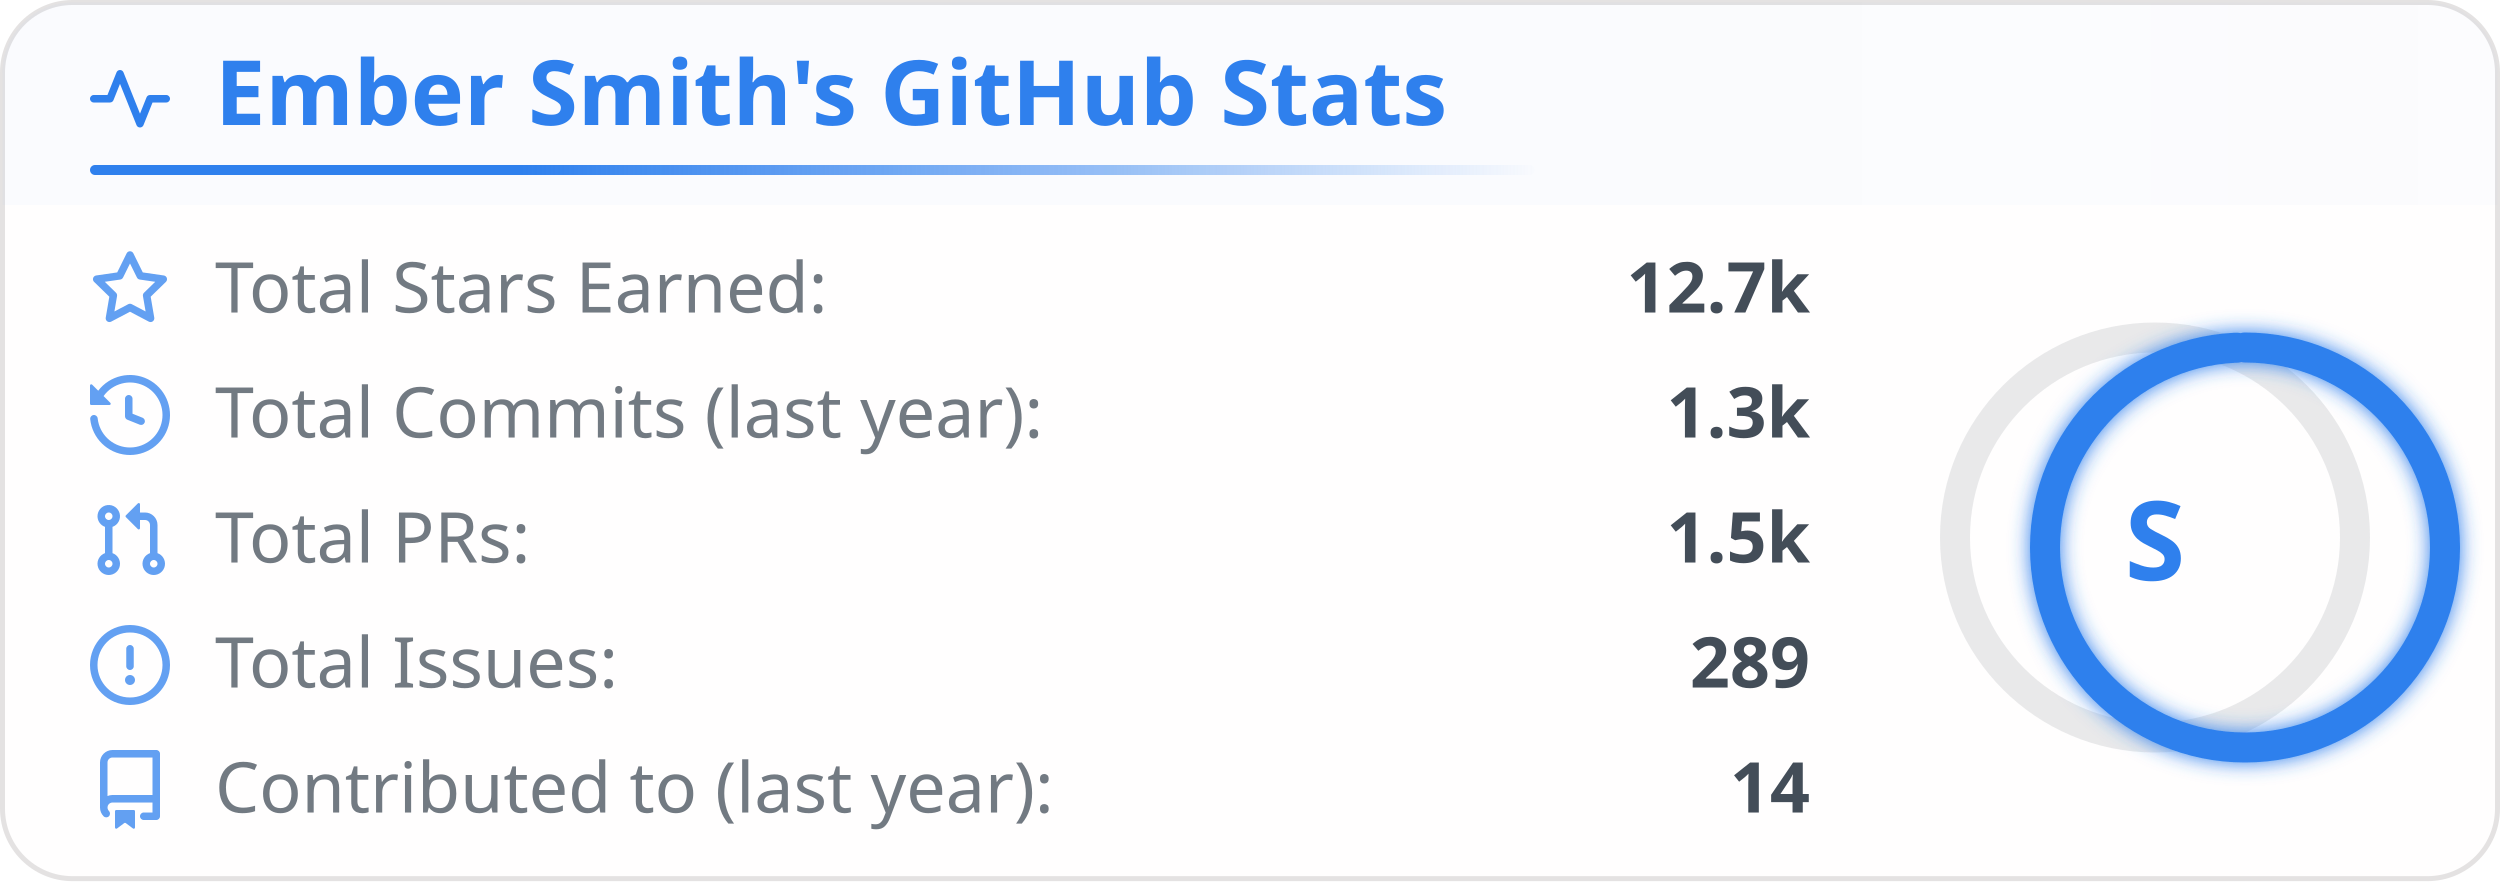
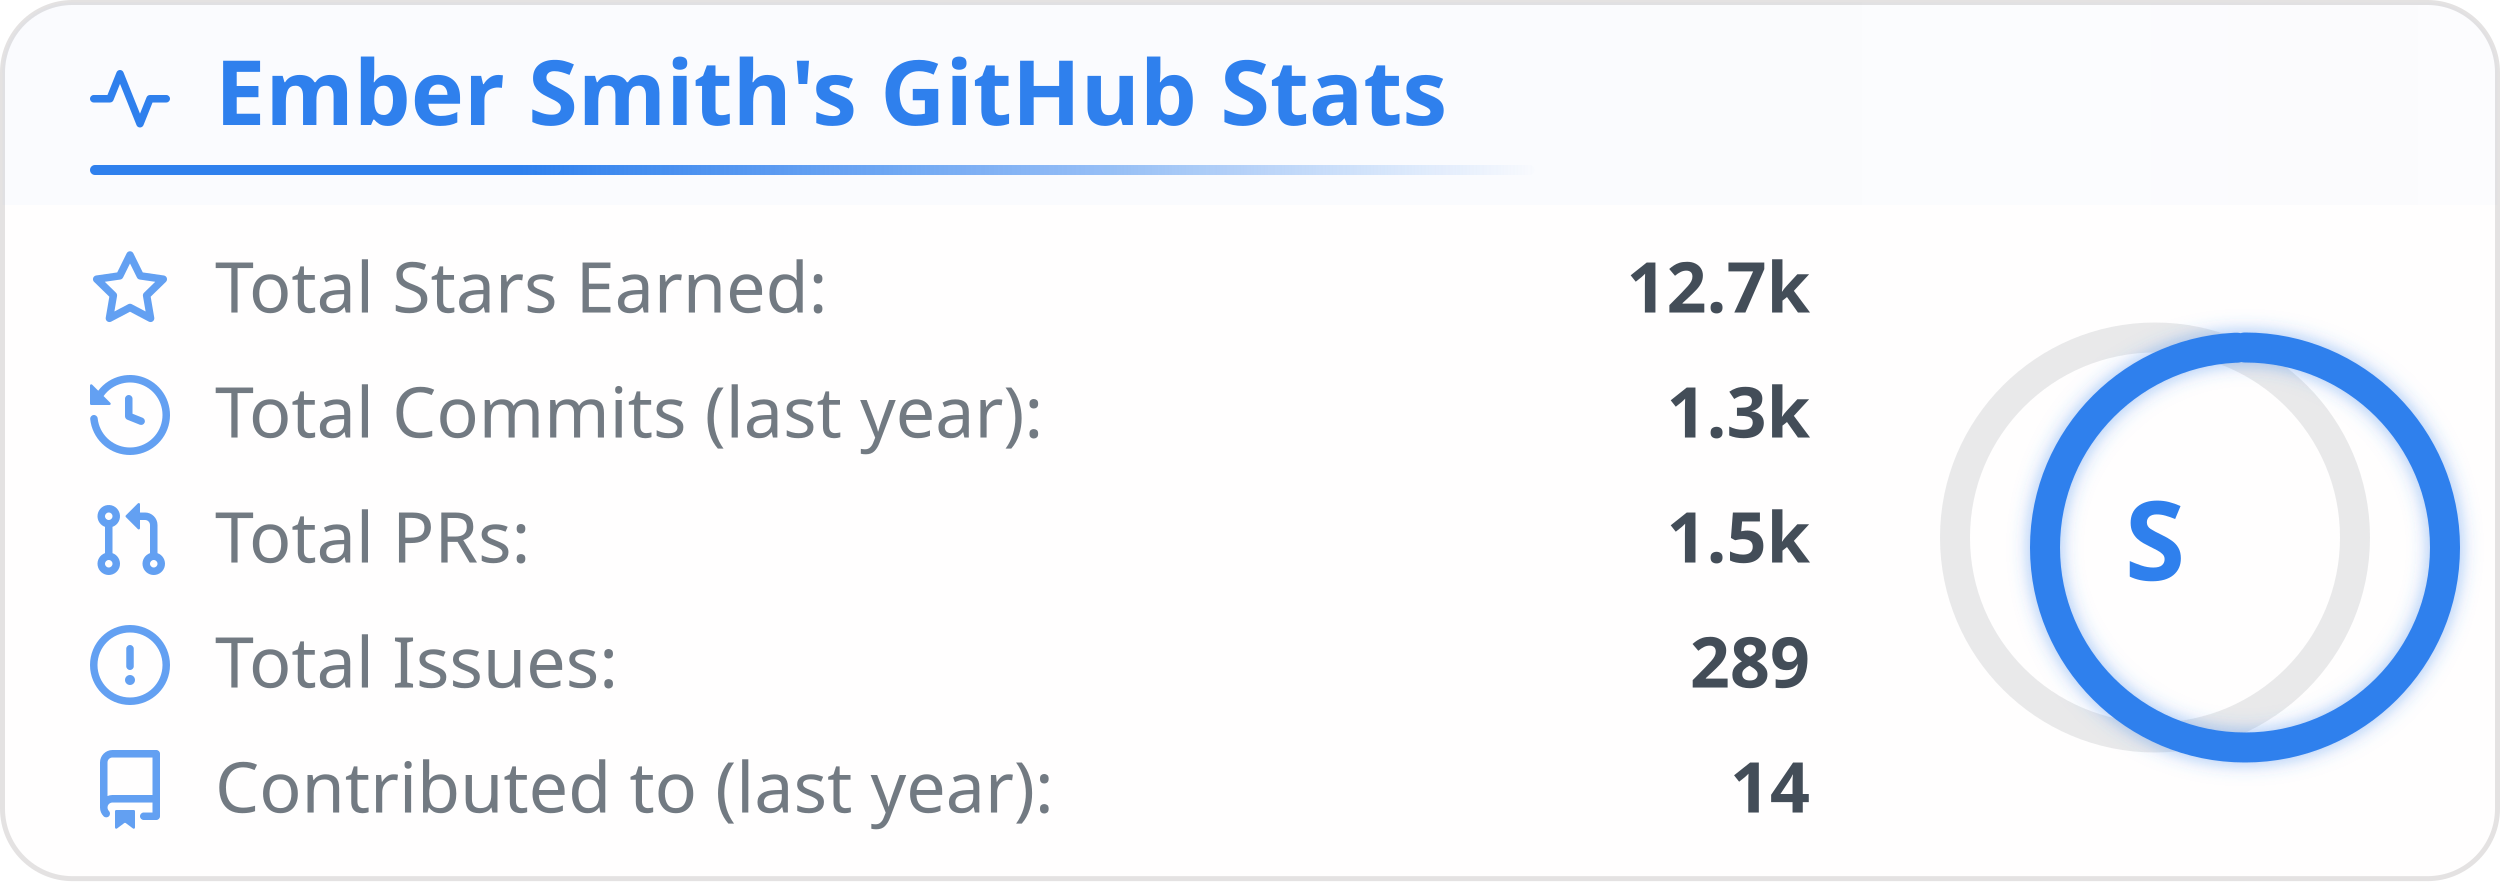
<svg xmlns="http://www.w3.org/2000/svg" width="500" height="177" viewBox="0 0 500 177" fill="none" role="img" aria-labelledby="title-id desc-id">
  <style>
    .header {
      font: 600 18px 'Segoe UI', Ubuntu, "Helvetica Neue", Sans-Serif;
      fill: #2f80ed;
      animation: fadeInAnimation 0.8s ease-in-out backwards;
    }
    /* The icon reads against the title rather than with it, so it keeps its own color. */
    .title-icon {
      fill: #2f80ed;
      animation: fadeInAnimation 0.8s ease-in-out backwards;
    }
    .title-accent {
      transform-box: fill-box;
      transform-origin: left center;
      animation: trailAnimation 0.9s cubic-bezier(0.2, 0.7, 0.2, 1) 0.2s backwards;
    }
    @supports(-moz-appearance: auto) {
      /* Selector detects Firefox */
      .header {
        font-size: 15.5px;
      }
    }
    .stat {
      font: 400 14px 'Segoe UI', Ubuntu, "Helvetica Neue", Sans-Serif;
      fill: #434d58;
      font-variant-numeric: tabular-nums;
    }
    @supports(-moz-appearance: auto) {
      /* Selector detects Firefox */
      .stat {
        font-size: 12px;
      }
    }
    .stagger {
      animation: fadeInAnimation 0.3s ease-in-out backwards;
    }
    .rank-text {
      font: 700 22px 'Segoe UI', Ubuntu, "Helvetica Neue", Sans-Serif;
      fill: #2f80ed;
      transform: translate(-5px, 5px);
      animation: scaleInAnimation 0.3s ease-in-out backwards;
    }
    .rank-percentile-header {
      font-size: 14px;
    }
    .rank-percentile-text {
      font-size: 16px;
    }
    /* Labels recede so that the values read first. */
    .not_bold {
      font-weight: 400;
      opacity: 0.75;
    }
    .bold {
      font-weight: 600;
    }
    .icon {
      fill: #2f80ed;
      opacity: 0.75;
      display: block;
    }
    .rank-circle-rim {
      stroke: #434d58;
      fill: none;
      stroke-width: 6;
      opacity: 0.12;
    }
    .rank-circle {
      stroke: url(#heat-ring);
      stroke-dasharray: 251.327;
      fill: none;
      stroke-width: 6;
      stroke-linecap: round;
      opacity: 1;
      transform-origin: -10px 8px;
      transform: rotate(-90deg);
      stroke-dashoffset: 1.612;
      animation: rankAnimation 0.8s backwards ease-in-out;
    }
    @keyframes rankAnimation {
      from {
        stroke-dashoffset: 251.327;
      }
      to {
        stroke-dashoffset: 1.612;
      }
    }
    /* A spark burns out at the top of its rise, so its resting frame is unlit. */
    .spark {
      fill: #2f80ed;
      opacity: 0;
      animation: sparkAnimation 3.4s ease-out 3 backwards;
    }
    @keyframes sparkAnimation {
      0% {
        opacity: 0;
        transform: translateY(0);
      }
      15% {
        opacity: 1;
      }
      100% {
        opacity: 0;
        transform: translateY(-56px);
      }
    }
    @media (prefers-color-scheme: dark) {
      .heat-0 {
        stop-color: #81a1c1;
      }
      .heat-1 {
        stop-color: #81a1c1;
      }
      .heat-2 {
        stop-color: #81a1c1;
      }
      .glow-core {
        stop-color: #81a1c1;
        stop-opacity: 0;
      }
      .glow-edge {
        stop-color: #81a1c1;
        stop-opacity: 0;
      }
      .band-0 {
        stop-color: #81a1c1;
        stop-opacity: 0.04;
      }
      .band-1 {
        stop-color: #81a1c1;
        stop-opacity: 0.04;
      }
      .band-2 {
        stop-color: #81a1c1;
        stop-opacity: 0.028;
      }
      .header {
        fill: #81a1c1;
      }
      .title-icon {
        fill: #81a1c1;
      }
      .card-bg {
        fill: #2e3440;
        stroke: #3b4252;
      }
      .stat {
        fill: #d8dee9;
      }
      .rank-text {
        fill: #81a1c1;
      }
      .icon {
        fill: #81a1c1;
      }
      .rank-circle-rim {
        stroke: #d8dee9;
      }
      .spark {
        fill: #81a1c1;
      }
    }
    /* Animations */
    @keyframes scaleInAnimation {
      from {
        transform: translate(-5px, 5px) scale(0);
      }
      to {
        transform: translate(-5px, 5px) scale(1);
      }
    }
    @keyframes fadeInAnimation {
      from {
        opacity: 0;
      }
      to {
        opacity: 1;
      }
    }
    @keyframes trailAnimation {
      from {
        transform: scaleX(0);
      }
    }
    @media (prefers-reduced-motion: reduce) {
      * {
        animation-duration: 0s !important;
        animation-delay: 0s !important;
      }
    }
  </style>
  <defs>
    <linearGradient id="heat" x1="0" y1="0" x2="1" y2="0">
      <stop offset="0" class="heat-0" stop-color="#2f80ed" />
      <stop offset="0.55" class="heat-1" stop-color="#2f80ed" />
      <stop offset="1" class="heat-2" stop-color="#2f80ed" />
    </linearGradient>
    <linearGradient id="heat-ring" x1="0" y1="1" x2="1" y2="0">
      <stop offset="0" class="heat-0" stop-color="#2f80ed" />
      <stop offset="0.55" class="heat-1" stop-color="#2f80ed" />
      <stop offset="1" class="heat-2" stop-color="#2f80ed" />
    </linearGradient>
    <linearGradient id="heat-trail" x1="0" y1="0" x2="1" y2="0">
      <stop offset="0" class="heat-0" stop-color="#2f80ed" />
      <stop offset="0.3" class="heat-1" stop-color="#2f80ed" />
      <stop offset="0.7" class="heat-2" stop-color="#2f80ed" stop-opacity="0.5" />
      <stop offset="1" class="heat-2" stop-color="#2f80ed" stop-opacity="0" />
    </linearGradient>
    <linearGradient id="heat-band" x1="0" y1="0" x2="1" y2="0">
      <stop offset="0" class="band-0" stop-color="#2f80ed" stop-opacity="0.025" />
      <stop offset="0.55" class="band-1" stop-color="#2f80ed" stop-opacity="0.025" />
      <stop offset="1" class="band-2" stop-color="#2f80ed" stop-opacity="0.017" />
    </linearGradient>
    <radialGradient id="heat-glow" cx="0.95" cy="1.05" r="0.8">
      <stop offset="0" class="glow-core" stop-color="#2f80ed" stop-opacity="0" />
      <stop offset="0.45" class="glow-edge" stop-color="#2f80ed" stop-opacity="0" />
      <stop offset="1" class="heat-2" stop-color="#2f80ed" stop-opacity="0" />
    </radialGradient>
    <filter id="heat-bloom" x="-50%" y="-50%" width="200%" height="200%">
-       <feGaussianBlur stdDeviation="2" result="bloom" />
-       <feMerge>
-         <feMergeNode in="bloom" />
-         <feMergeNode in="SourceGraphic" />
-       </feMerge>
+       <feGaussianBlur stdDeviation="2" />
+       <feComponentTransfer>
+         <feFuncA type="linear" slope="0.5" />
+       </feComponentTransfer>
    </filter>
  </defs>
  <rect data-testid="card-bg" class="card-bg" x="0.5" y="0.5" rx="14" height="99%" width="499" stroke="#e4e2e2" fill="#fffefe" stroke-opacity="1" />
  <rect data-testid="card-glow" x="0.5" y="0.5" rx="14" height="99%" width="499" fill="url(#heat-glow)" />
  <path data-testid="title-band" d="M0.5 14.5a14 14 0 0 1 14 -14h471a14 14 0 0 1 14 14v26.5h-499z" fill="url(#heat-band)" />
  <g data-testid="card-title" transform="translate(18, 25)">
    <g>
      <svg class="title-icon" x="0" y="-13" viewBox="0 0 16 16" version="1.1" width="16" height="16">
        <path d="M6 2c.306 0 .582.187.696.471L10 10.731l1.304-3.26A.751.751 0 0 1 12 7h3.25a.75.75 0 0 1 0 1.5h-2.742l-1.812 4.529a.751.751 0 0 1-1.392 0L6 4.769l-1.304 3.26A.751.751 0 0 1 4 8.5H.75a.75.75 0 0 1 0-1.5h2.742l1.812-4.529A.751.751 0 0 1 6 2Z" />
      </svg>
    </g>
    <g transform="translate(25, 0)">
      <text x="0" y="0" class="header" data-testid="header">Ember Smith's GitHub Stats</text>
    </g>
    <rect data-testid="title-accent" class="title-accent" x="0" y="8" width="288.9" height="2" rx="1" fill="url(#heat-trail)" />
  </g>
  <g data-testid="main-card-body" transform="translate(0, 50)">
    <g data-testid="rank-circle" transform="translate(441, 49.5)">
      <circle class="rank-circle-rim" cx="-10" cy="8" r="40" />
-       <circle class="rank-circle" cx="-10" cy="8" r="40" filter="url(#heat-bloom)" />
+       <circle class="rank-circle" cx="-10" cy="8" r="40" data-testid="rank-ring-glow" filter="url(#heat-bloom)" />
+       <circle class="rank-circle" cx="-10" cy="8" r="40" data-testid="rank-ring" />
      <g class="rank-text">
        <text x="-5" alignment-baseline="central" dominant-baseline="central" text-anchor="middle" y="3" data-testid="level-rank-icon">S</text>
      </g>
      <circle class="spark" cx="-36" cy="42" r="1.7" style="animation-delay: 0s" />
      <circle class="spark" cx="-20" cy="48" r="1.7" style="animation-delay: 1.1s" />
      <circle class="spark" cx="-6" cy="44" r="1.7" style="animation-delay: 2.2s" />
      <circle class="spark" cx="8" cy="50" r="1.7" style="animation-delay: 0.6s" />
      <circle class="spark" cx="20" cy="40" r="1.7" style="animation-delay: 1.7s" />
    </g>
    <svg x="0" y="0">
      <g>
        <g class="stagger" style="animation-delay: 120ms" transform="translate(18, 0)">
          <svg data-testid="icon" class="icon" viewBox="0 0 16 16" version="1.1" width="16" height="16">
            <path fill-rule="evenodd" d="M8 .25a.75.75 0 01.673.418l1.882 3.815 4.21.612a.75.75 0 01.416 1.279l-3.046 2.97.719 4.192a.75.75 0 01-1.088.791L8 12.347l-3.766 1.98a.75.75 0 01-1.088-.79l.72-4.194L.818 6.374a.75.75 0 01.416-1.28l4.21-.611L7.327.668A.75.75 0 018 .25zm0 2.445L6.615 5.5a.75.75 0 01-.564.41l-3.097.45 2.24 2.184a.75.75 0 01.216.664l-.528 3.084 2.769-1.456a.75.75 0 01.698 0l2.77 1.456-.53-3.084a.75.75 0 01.216-.664l2.24-2.183-3.096-.45a.75.75 0 01-.564-.41L8 2.694v.001z" />
          </svg>
          <text class="stat not_bold" x="25" y="12.5">Total Stars Earned:</text>
          <text class="stat bold" x="344" text-anchor="end" y="12.5" data-testid="stars">12.7k</text>
        </g>
      </g>
      <g transform="translate(0, 25)">
        <g class="stagger" style="animation-delay: 160ms" transform="translate(18, 0)">
          <svg data-testid="icon" class="icon" viewBox="0 0 16 16" version="1.1" width="16" height="16">
            <path fill-rule="evenodd" d="M1.643 3.143L.427 1.927A.25.25 0 000 2.104V5.75c0 .138.112.25.25.25h3.646a.25.25 0 00.177-.427L2.715 4.215a6.5 6.5 0 11-1.18 4.458.75.75 0 10-1.493.154 8.001 8.001 0 101.6-5.684zM7.75 4a.75.75 0 01.75.75v2.992l2.028.812a.75.75 0 01-.557 1.392l-2.5-1A.75.75 0 017 8.25v-3.5A.75.75 0 017.75 4z" />
          </svg>
          <text class="stat not_bold" x="25" y="12.5">Total Commits (last year):</text>
          <text class="stat bold" x="344" text-anchor="end" y="12.5" data-testid="commits">1.3k</text>
        </g>
      </g>
      <g transform="translate(0, 50)">
        <g class="stagger" style="animation-delay: 200ms" transform="translate(18, 0)">
          <svg data-testid="icon" class="icon" viewBox="0 0 16 16" version="1.1" width="16" height="16">
            <path fill-rule="evenodd" d="M7.177 3.073L9.573.677A.25.25 0 0110 .854v4.792a.25.25 0 01-.427.177L7.177 3.427a.25.25 0 010-.354zM3.75 2.5a.75.75 0 100 1.5.75.75 0 000-1.5zm-2.25.75a2.25 2.25 0 113 2.122v5.256a2.251 2.251 0 11-1.5 0V5.372A2.25 2.25 0 011.5 3.25zM11 2.5h-1V4h1a1 1 0 011 1v5.628a2.251 2.251 0 101.5 0V5A2.5 2.5 0 0011 2.5zm1 10.25a.75.75 0 111.5 0 .75.75 0 01-1.5 0zM3.75 12a.75.75 0 100 1.5.75.75 0 000-1.5z" />
          </svg>
          <text class="stat not_bold" x="25" y="12.5">Total PRs:</text>
          <text class="stat bold" x="344" text-anchor="end" y="12.5" data-testid="prs">1.5k</text>
        </g>
      </g>
      <g transform="translate(0, 75)">
        <g class="stagger" style="animation-delay: 240ms" transform="translate(18, 0)">
          <svg data-testid="icon" class="icon" viewBox="0 0 16 16" version="1.1" width="16" height="16">
            <path fill-rule="evenodd" d="M8 1.5a6.5 6.5 0 100 13 6.5 6.5 0 000-13zM0 8a8 8 0 1116 0A8 8 0 010 8zm9 3a1 1 0 11-2 0 1 1 0 012 0zm-.25-6.25a.75.75 0 00-1.5 0v3.5a.75.75 0 001.5 0v-3.5z" />
          </svg>
          <text class="stat not_bold" x="25" y="12.5">Total Issues:</text>
          <text class="stat bold" x="344" text-anchor="end" y="12.5" data-testid="issues">289</text>
        </g>
      </g>
      <g transform="translate(0, 100)">
        <g class="stagger" style="animation-delay: 280ms" transform="translate(18, 0)">
          <svg data-testid="icon" class="icon" viewBox="0 0 16 16" version="1.1" width="16" height="16">
            <path fill-rule="evenodd" d="M2 2.5A2.5 2.5 0 014.5 0h8.75a.75.75 0 01.75.75v12.5a.75.75 0 01-.75.75h-2.5a.75.75 0 110-1.5h1.75v-2h-8a1 1 0 00-.714 1.7.75.75 0 01-1.072 1.05A2.495 2.495 0 012 11.5v-9zm10.5-1V9h-8c-.356 0-.694.074-1 .208V2.5a1 1 0 011-1h8zM5 12.25v3.25a.25.25 0 00.4.2l1.45-1.087a.25.25 0 01.3 0L8.6 15.7a.25.25 0 00.4-.2v-3.25a.25.25 0 00-.25-.25h-3.5a.25.25 0 00-.25.25z" />
          </svg>
          <text class="stat not_bold" x="25" y="12.5">Contributed to (last year):</text>
          <text class="stat bold" x="344" text-anchor="end" y="12.5" data-testid="contributed_to">14</text>
        </g>
      </g>
    </svg>
  </g>
</svg>
